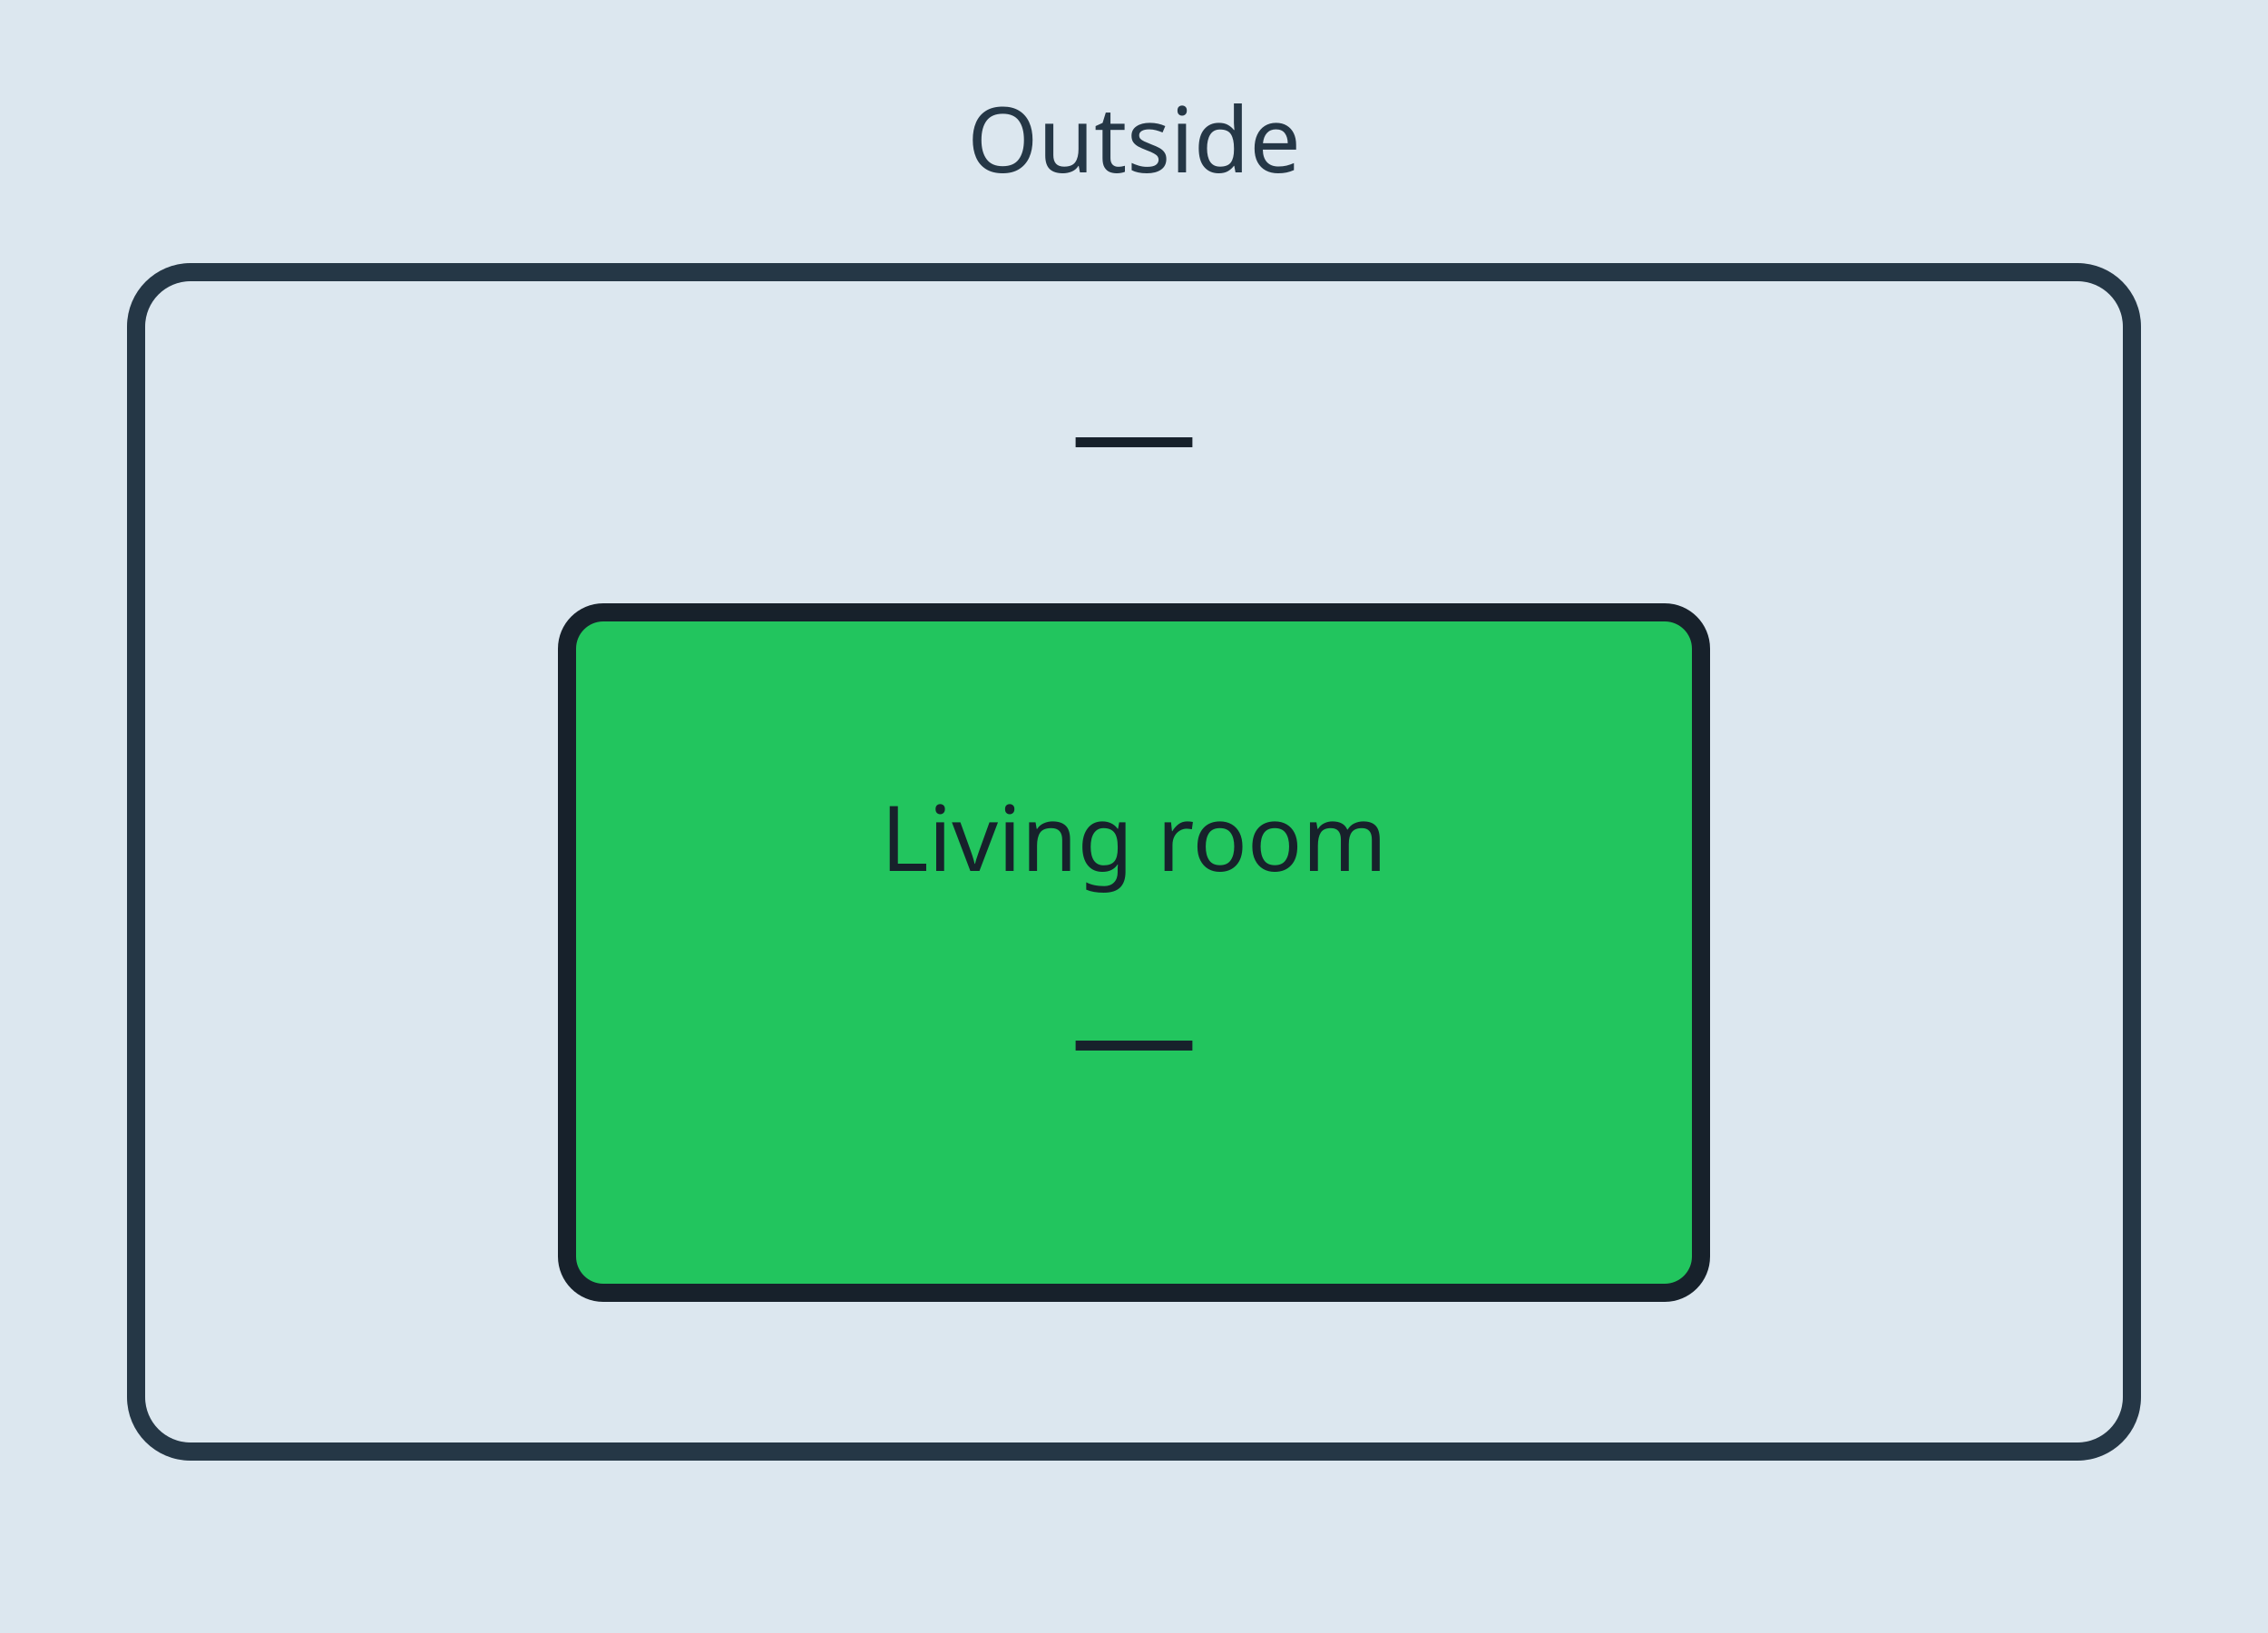
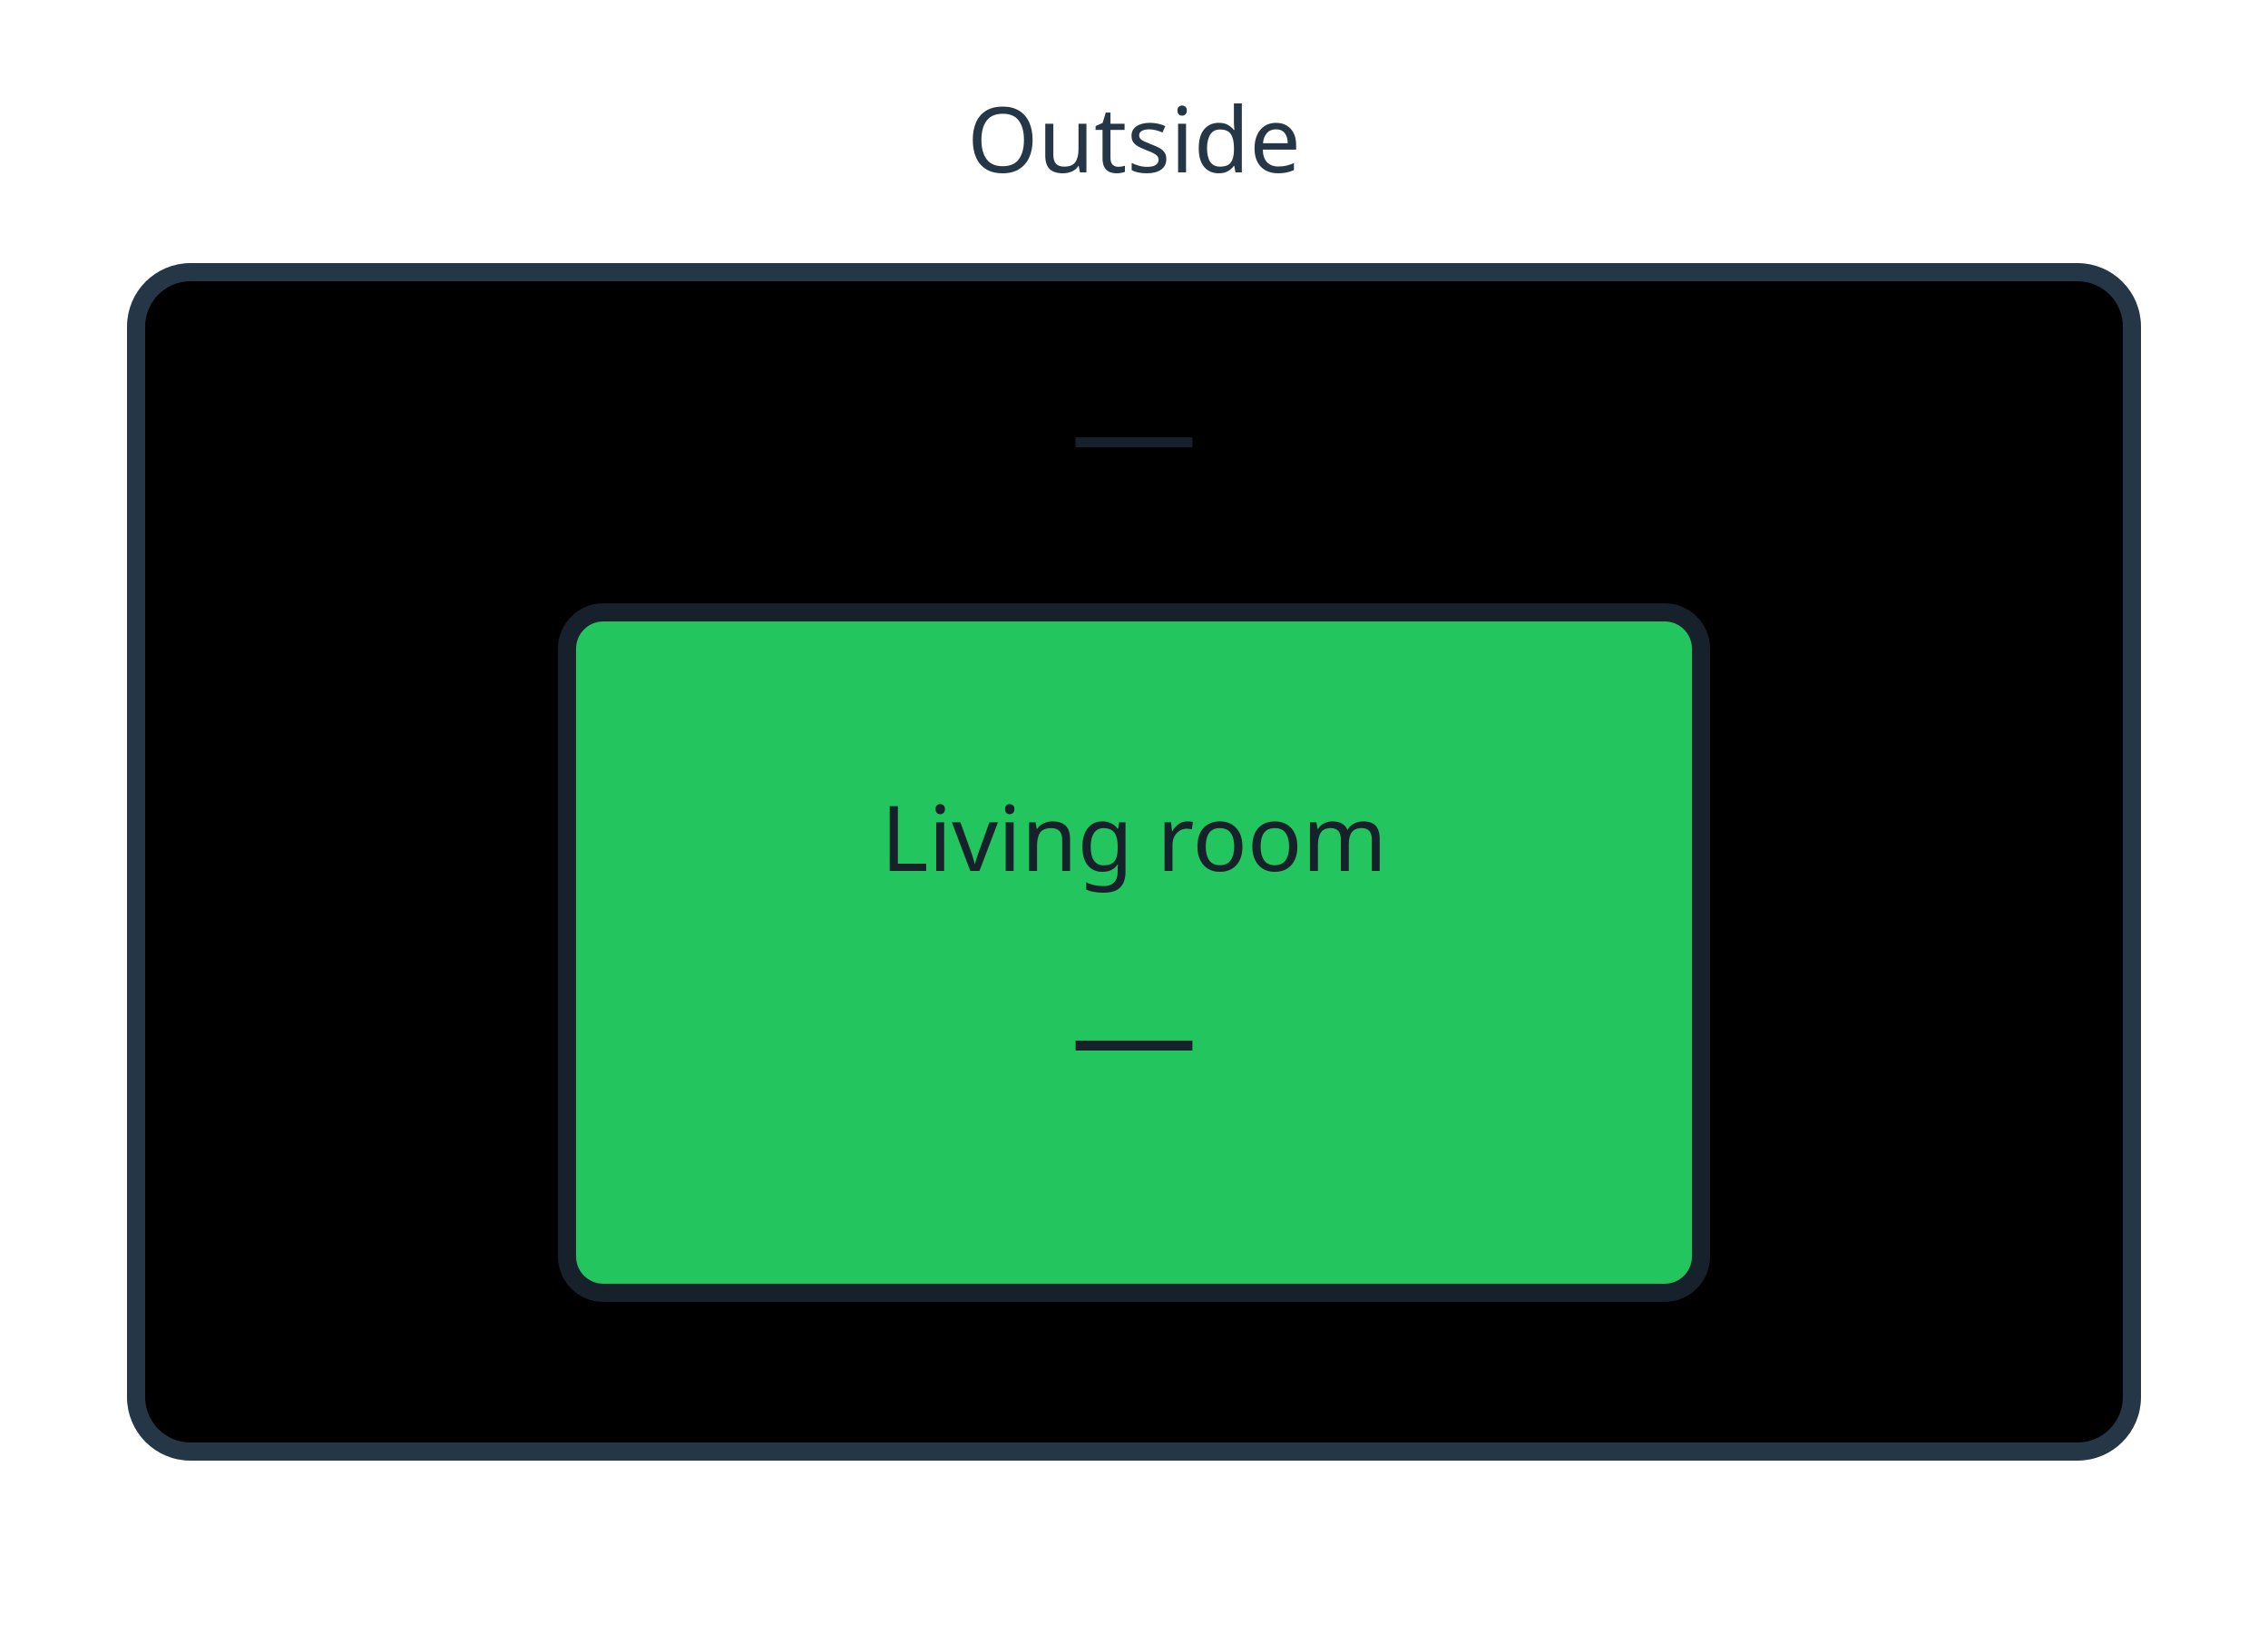
<svg xmlns="http://www.w3.org/2000/svg" viewBox="0 0 500 360">
-   <rect width="500" height="360" fill="#dce7ef" />
  <text x="250" y="38" text-anchor="middle" font-family="sans-serif" font-size="20" fill="#253746">Outside</text>
  <g id="outside" data-ha-entity="sensor.teplomer_venku_temperature">
-     <rect id="outside-area" data-ha-role="area" x="30" y="60" width="440" height="260" rx="12" fill="#dce7ef" stroke="#253746" stroke-width="4" />
+     <rect id="outside-area" data-ha-role="glow" x="30" y="60" width="440" height="260" rx="12" stroke="#253746" stroke-width="4" />
    <text id="outside-temperature" data-ha-role="value" x="250" y="105" text-anchor="middle" font-family="sans-serif" font-size="28" fill="#17212b">—</text>
  </g>
  <g id="living-room" data-ha-entity="sensor.teplomer_obyvak_temperature" data-ha-min="16" data-ha-comfort="22" data-ha-max="28" data-ha-unit="°C">
    <rect id="living-room-area" data-ha-role="area" x="125" y="135" width="250" height="150" rx="8" fill="#22C55E" stroke="#17212b" stroke-width="4" />
    <text x="250" y="192" text-anchor="middle" font-family="sans-serif" font-size="20" fill="#17212b">Living room</text>
    <text id="living-room-temperature" data-ha-role="value" x="250" y="238" text-anchor="middle" font-family="sans-serif" font-size="28" fill="#17212b">—</text>
  </g>
</svg>
